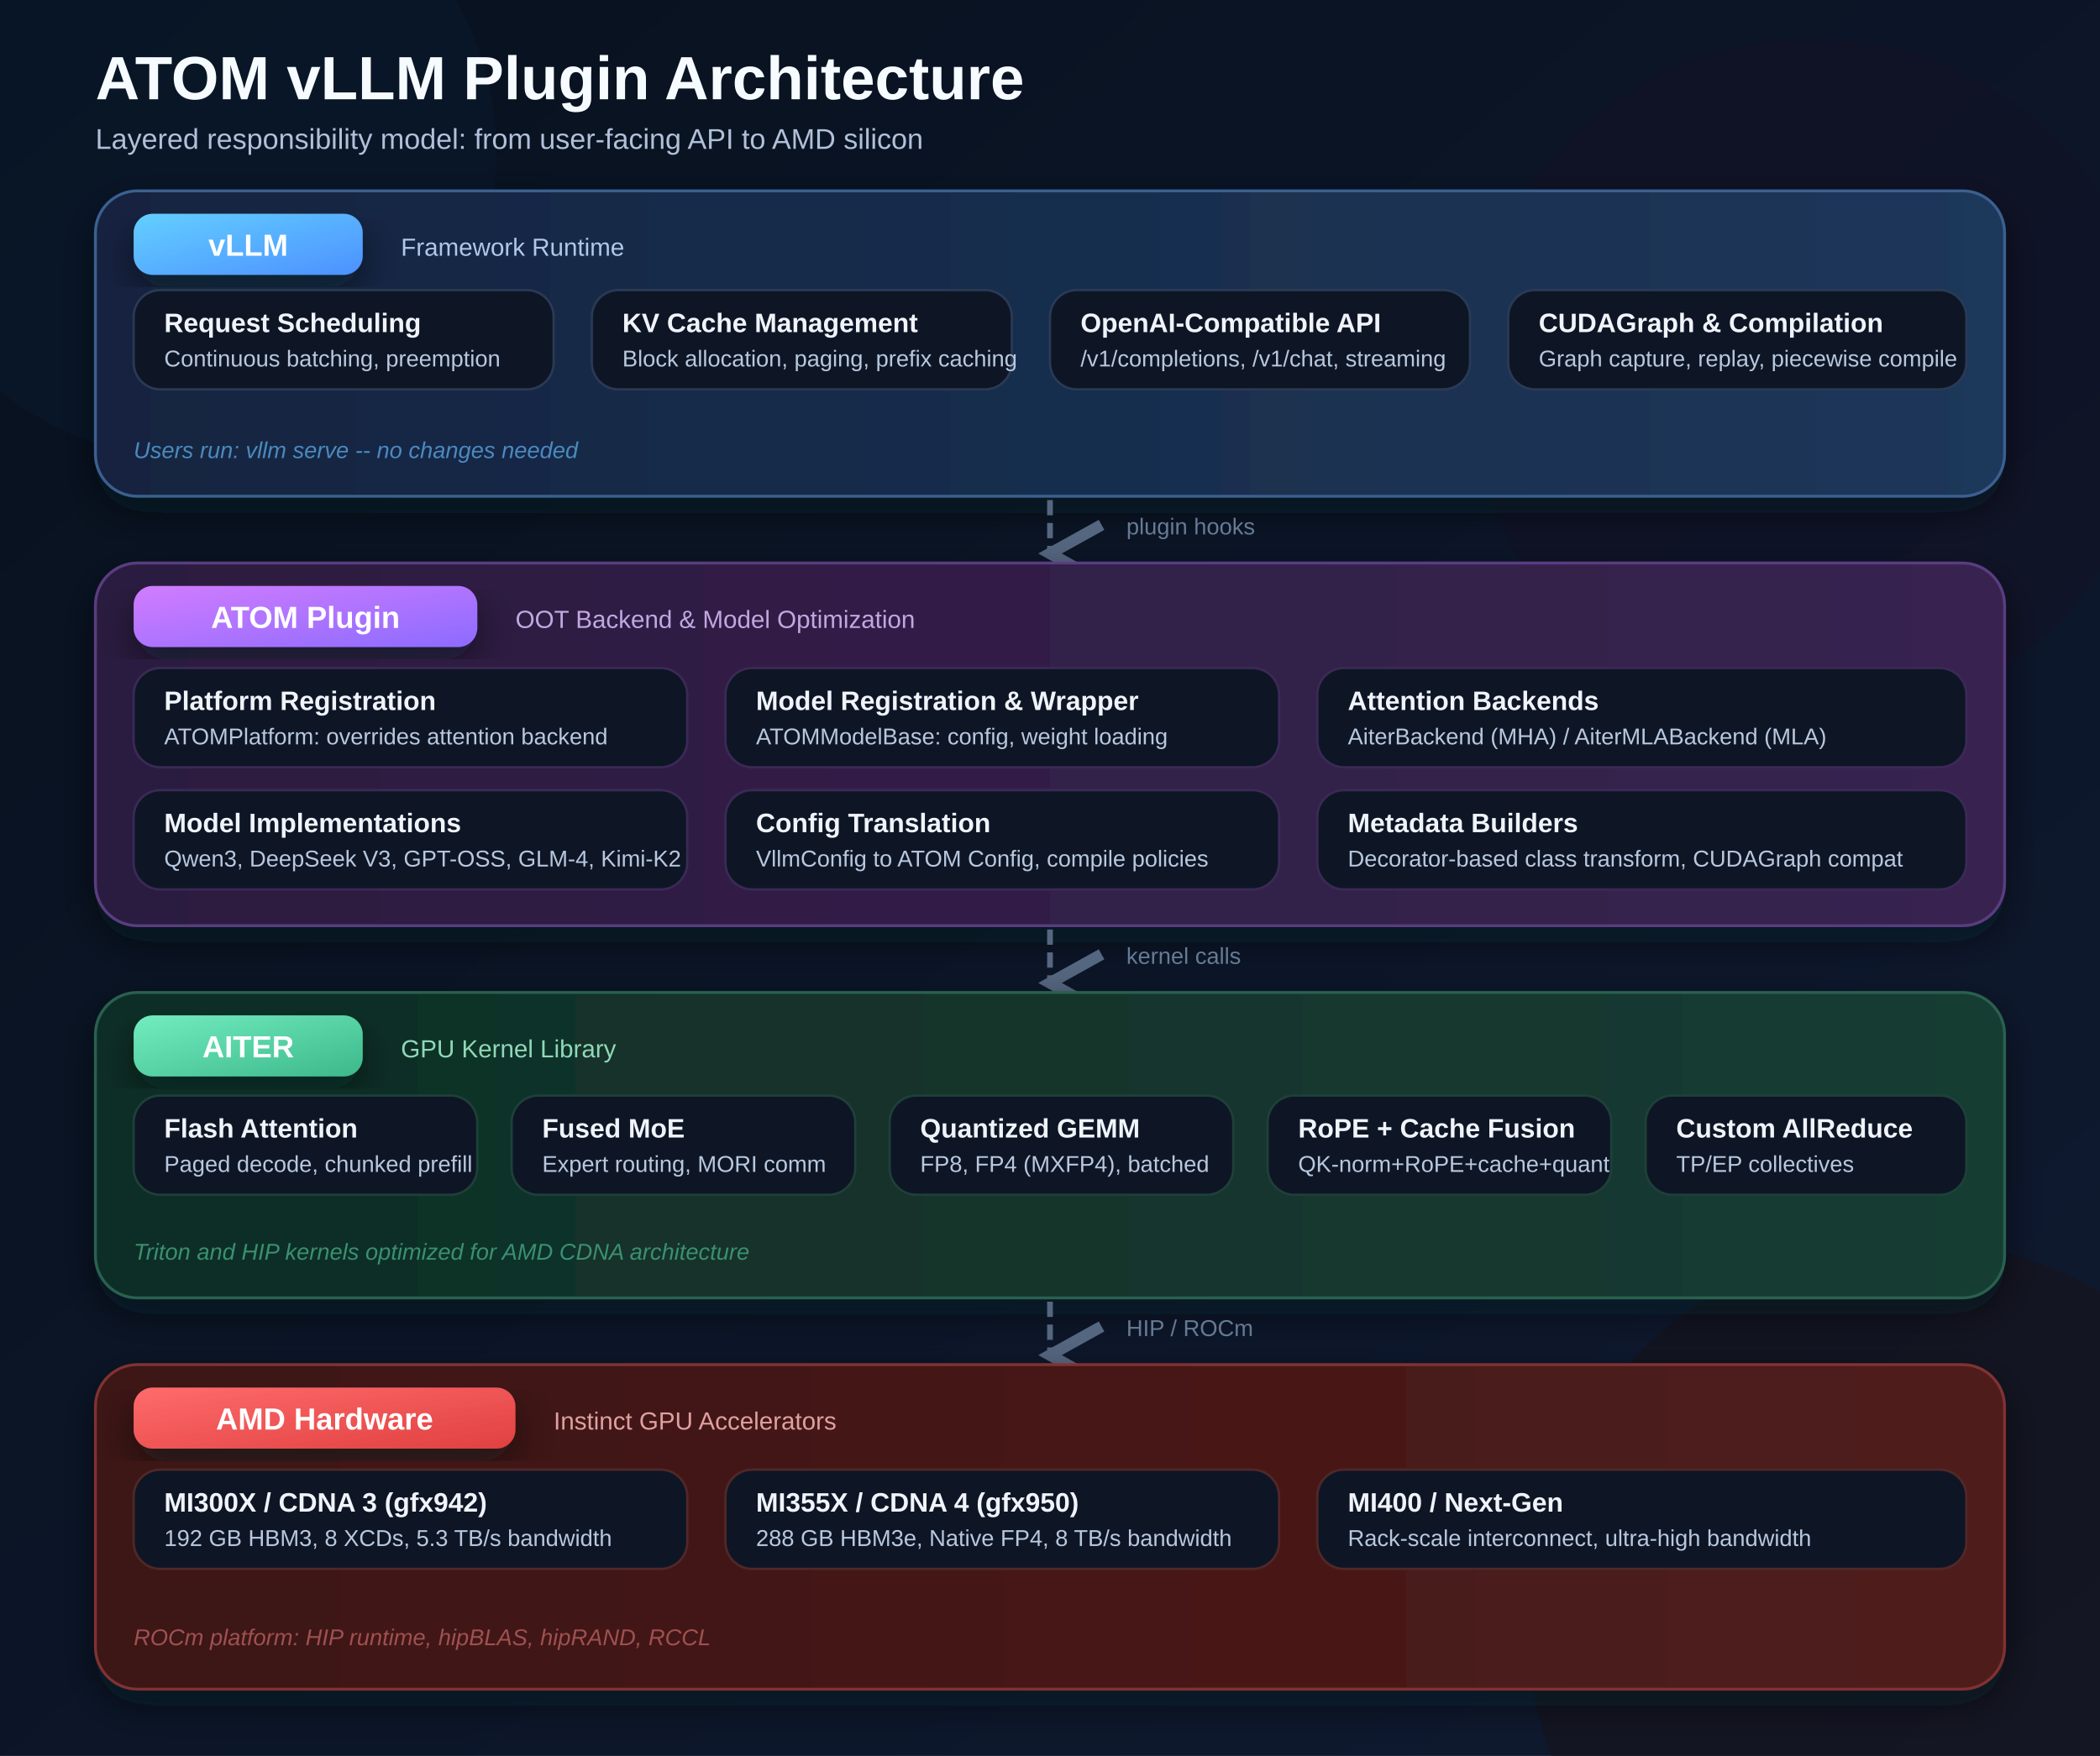
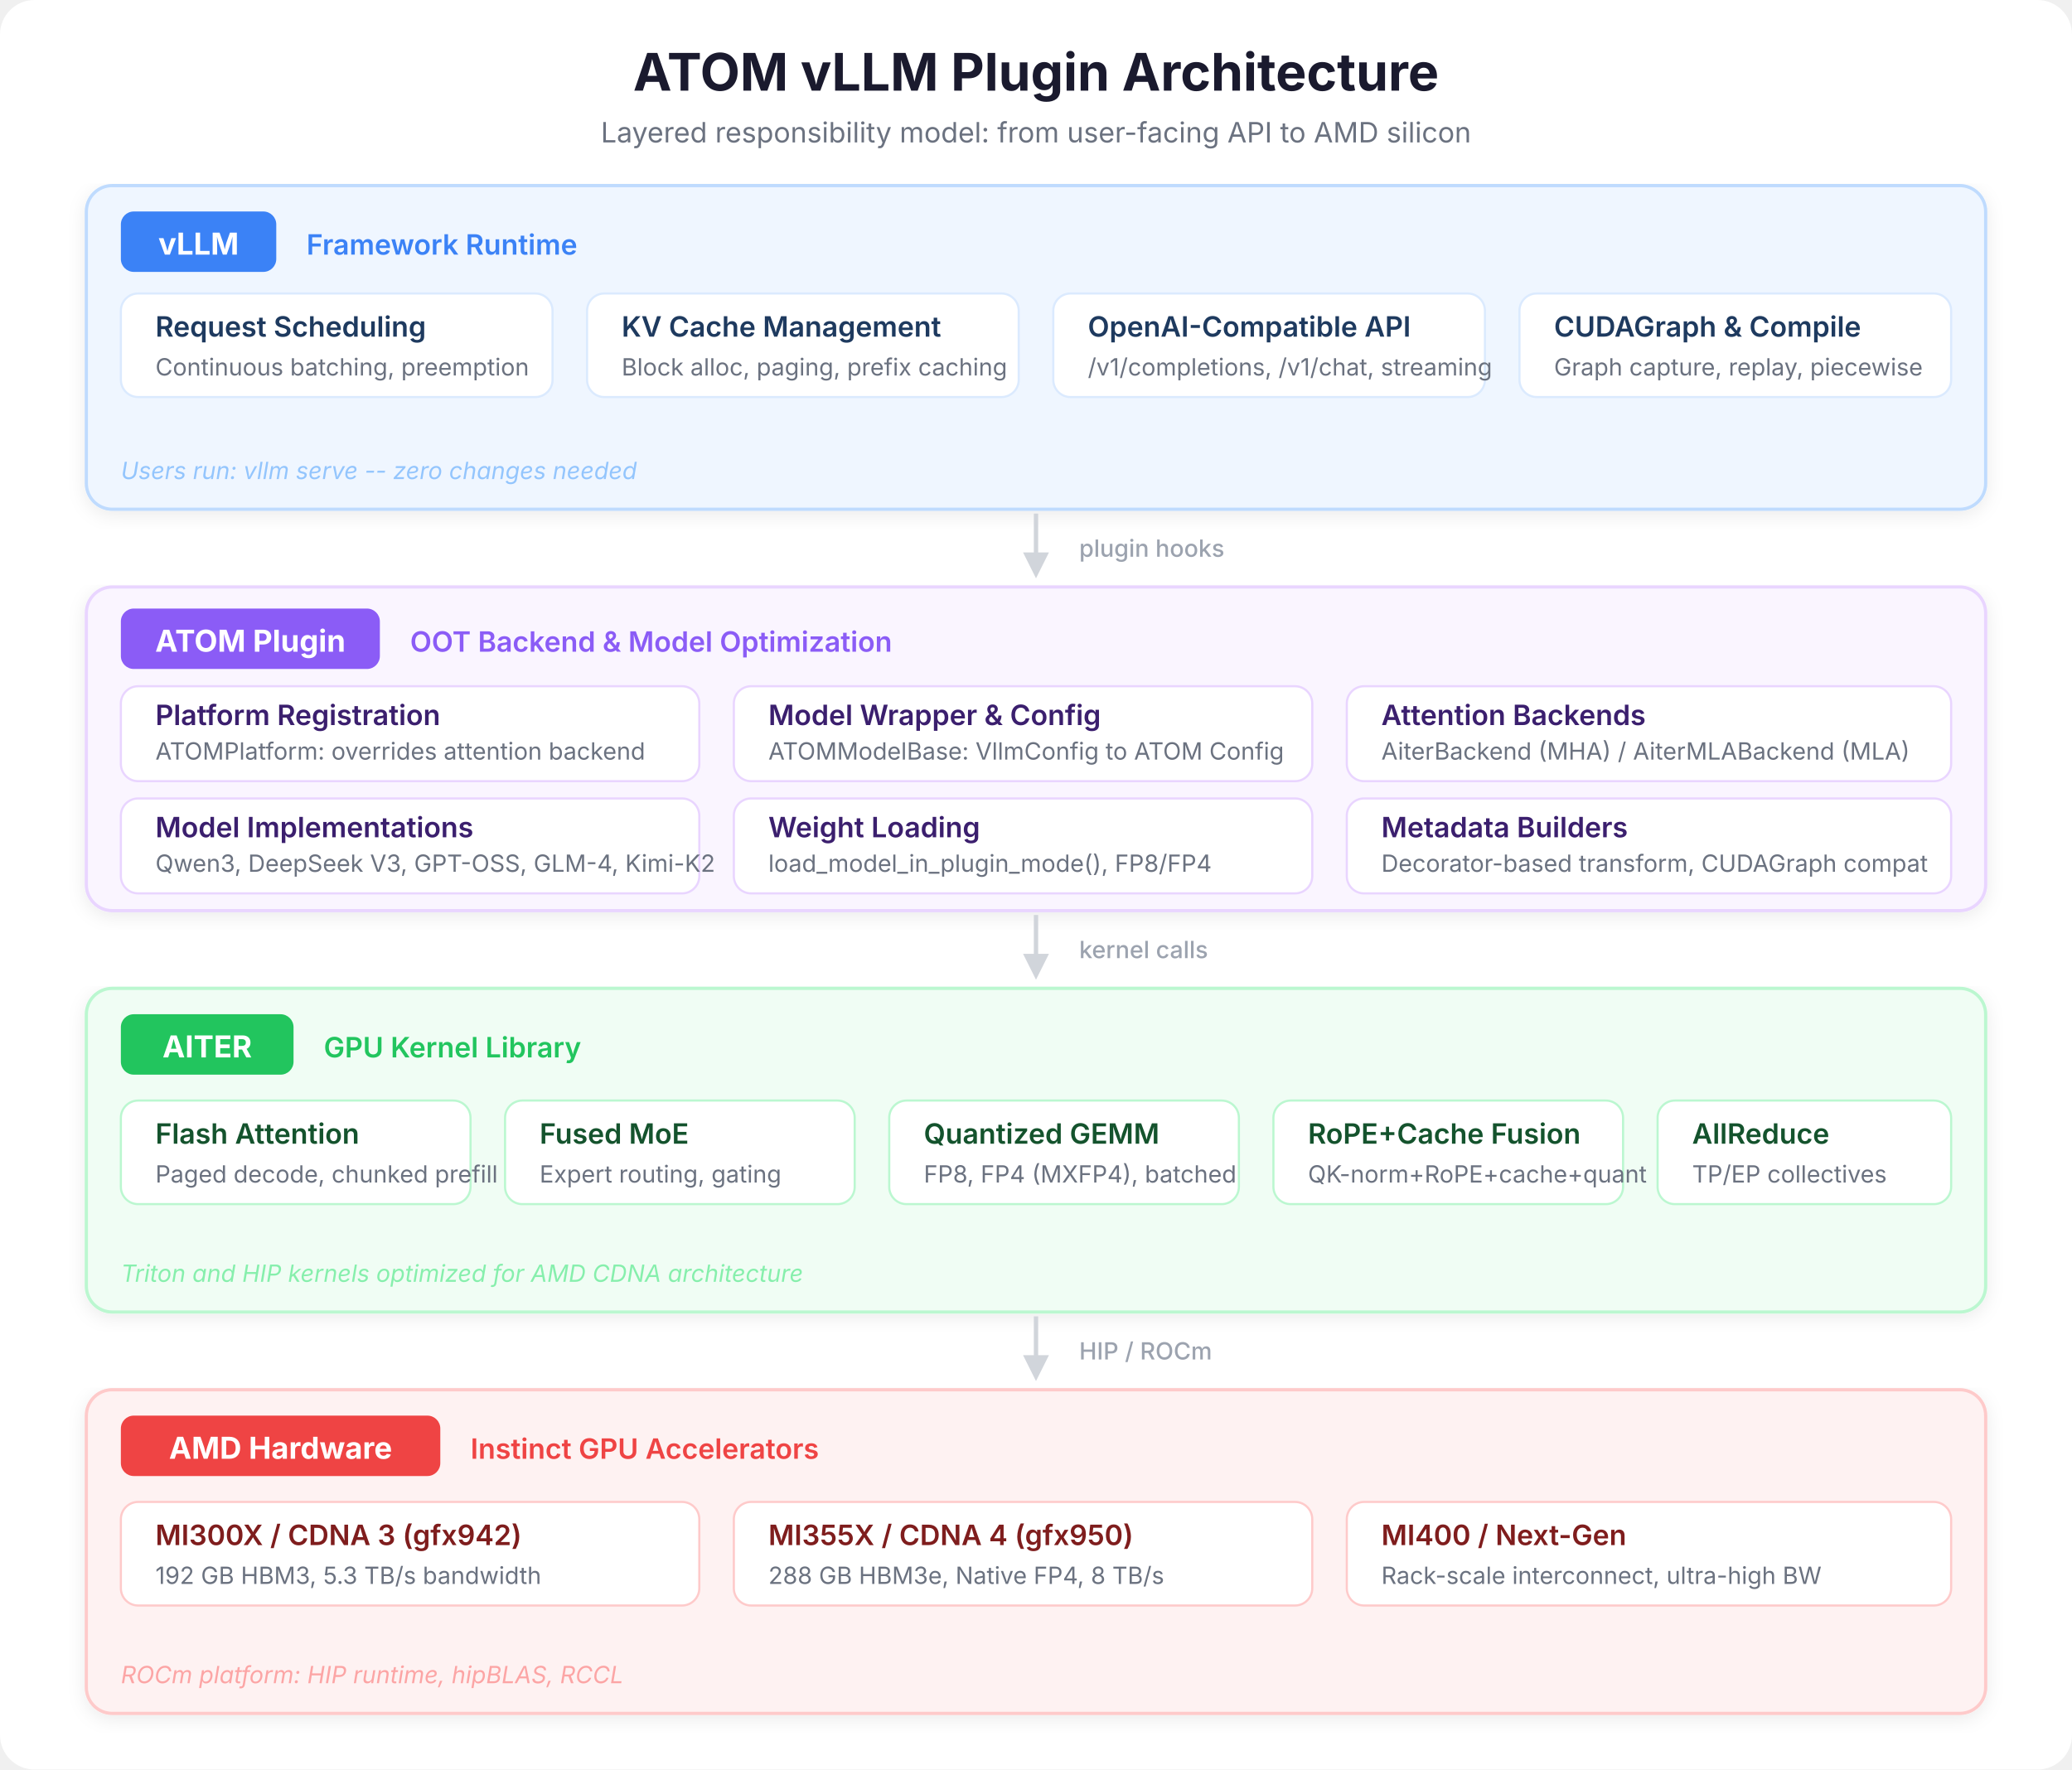
- <svg xmlns="http://www.w3.org/2000/svg" width="1100" height="920" viewBox="0 0 1100 920">
+ <svg xmlns="http://www.w3.org/2000/svg" width="960" height="820" viewBox="0 0 960 820">
  <defs>
-     <linearGradient id="bg" x1="0%" y1="0%" x2="100%" y2="100%">
-       <stop offset="0%" stop-color="#07111e" />
-       <stop offset="100%" stop-color="#101a31" />
-     </linearGradient>
-     <linearGradient id="layerBlue" x1="0%" y1="0%" x2="100%" y2="0%">
-       <stop offset="0%" stop-color="#132440" />
-       <stop offset="100%" stop-color="#1e375a" />
-     </linearGradient>
-     <linearGradient id="layerViolet" x1="0%" y1="0%" x2="100%" y2="0%">
-       <stop offset="0%" stop-color="#2c1c3f" />
-       <stop offset="100%" stop-color="#372350" />
-     </linearGradient>
-     <linearGradient id="layerGreen" x1="0%" y1="0%" x2="100%" y2="0%">
-       <stop offset="0%" stop-color="#102d26" />
-       <stop offset="100%" stop-color="#163c32" />
-     </linearGradient>
-     <linearGradient id="layerRed" x1="0%" y1="0%" x2="100%" y2="0%">
-       <stop offset="0%" stop-color="#3c1414" />
-       <stop offset="100%" stop-color="#501c1c" />
-     </linearGradient>
-     <linearGradient id="hdrBlue" x1="0%" y1="0%" x2="100%" y2="100%">
-       <stop offset="0%" stop-color="#63cfff" />
-       <stop offset="100%" stop-color="#4c91ff" />
-     </linearGradient>
-     <linearGradient id="hdrViolet" x1="0%" y1="0%" x2="100%" y2="100%">
-       <stop offset="0%" stop-color="#d17cff" />
-       <stop offset="100%" stop-color="#8c6bff" />
-     </linearGradient>
-     <linearGradient id="hdrGreen" x1="0%" y1="0%" x2="100%" y2="100%">
-       <stop offset="0%" stop-color="#72edc0" />
-       <stop offset="100%" stop-color="#3db88a" />
-     </linearGradient>
-     <linearGradient id="hdrRed" x1="0%" y1="0%" x2="100%" y2="100%">
-       <stop offset="0%" stop-color="#ff6b6b" />
-       <stop offset="100%" stop-color="#e04040" />
-     </linearGradient>
-     <filter id="sh" x="-20%" y="-20%" width="140%" height="140%">
-       <feDropShadow dx="0" dy="8" stdDeviation="10" flood-color="#020816" flood-opacity="0.5" />
+     <filter id="ds" x="-2%" y="-2%" width="104%" height="108%">
+       <feDropShadow dx="0" dy="2" stdDeviation="4" flood-color="#000000" flood-opacity="0.08" />
    </filter>
-     <marker id="ad" markerWidth="12" markerHeight="12" refX="6" refY="10" orient="auto">
-       <path d="M1,1 L6,10 L11,1" fill="none" stroke="#556680" stroke-width="2" />
-     </marker>
  </defs>
-   <rect width="1100" height="920" fill="url(#bg)" />
-   <circle cx="100" cy="80" r="160" fill="#0a1a2e" opacity="0.5" />
-   <circle cx="1000" cy="850" r="200" fill="#1a0e0e" opacity="0.4" />
-   <circle cx="950" cy="200" r="180" fill="#150e22" opacity="0.4" />
-   <text x="50" y="52" fill="#f6fbff" font-family="Segoe UI, Arial, sans-serif" font-size="32" font-weight="700">ATOM vLLM Plugin Architecture</text>
-   <text x="50" y="78" fill="#b1c0d9" font-family="Segoe UI, Arial, sans-serif" font-size="15" font-weight="500">Layered responsibility model: from user-facing API to AMD silicon</text>
-   <rect x="50" y="100" width="1000" height="160" rx="22" fill="url(#layerBlue)" stroke="#3a6090" stroke-width="1.5" filter="url(#sh)" />
-   <rect x="70" y="112" width="120" height="32" rx="10" fill="url(#hdrBlue)" filter="url(#sh)" />
-   <text x="130" y="134" text-anchor="middle" fill="#ffffff" font-family="Segoe UI, Arial, sans-serif" font-size="16" font-weight="700">vLLM</text>
-   <text x="210" y="134" fill="#b0c8e8" font-family="Segoe UI, Arial, sans-serif" font-size="13" font-weight="500">Framework Runtime</text>
-   <rect x="70" y="152" width="220" height="52" rx="14" fill="#0e1626" stroke="#2a3a55" stroke-width="1.2" />
-   <text x="86" y="174" fill="#f0f4fa" font-family="Segoe UI, Arial, sans-serif" font-size="14" font-weight="700">Request Scheduling</text>
-   <text x="86" y="192" fill="#b8c8de" font-family="Segoe UI, Arial, sans-serif" font-size="12">Continuous batching, preemption</text>
-   <rect x="310" y="152" width="220" height="52" rx="14" fill="#0e1626" stroke="#2a3a55" stroke-width="1.2" />
-   <text x="326" y="174" fill="#f0f4fa" font-family="Segoe UI, Arial, sans-serif" font-size="14" font-weight="700">KV Cache Management</text>
-   <text x="326" y="192" fill="#b8c8de" font-family="Segoe UI, Arial, sans-serif" font-size="12">Block allocation, paging, prefix caching</text>
-   <rect x="550" y="152" width="220" height="52" rx="14" fill="#0e1626" stroke="#2a3a55" stroke-width="1.2" />
-   <text x="566" y="174" fill="#f0f4fa" font-family="Segoe UI, Arial, sans-serif" font-size="14" font-weight="700">OpenAI-Compatible API</text>
-   <text x="566" y="192" fill="#b8c8de" font-family="Segoe UI, Arial, sans-serif" font-size="12">/v1/completions, /v1/chat, streaming</text>
-   <rect x="790" y="152" width="240" height="52" rx="14" fill="#0e1626" stroke="#2a3a55" stroke-width="1.2" />
-   <text x="806" y="174" fill="#f0f4fa" font-family="Segoe UI, Arial, sans-serif" font-size="14" font-weight="700">CUDAGraph &amp; Compilation</text>
-   <text x="806" y="192" fill="#b8c8de" font-family="Segoe UI, Arial, sans-serif" font-size="12">Graph capture, replay, piecewise compile</text>
-   <text x="70" y="240" fill="#4a8abf" font-family="Segoe UI, Arial, sans-serif" font-size="12" font-style="italic">Users run: vllm serve -- no changes needed</text>
-   <line x1="550" y1="262" x2="550" y2="290" stroke="#556680" stroke-width="3" stroke-dasharray="8 4" marker-end="url(#ad)" />
-   <text x="590" y="280" fill="#667a95" font-family="Segoe UI, Arial, sans-serif" font-size="12" font-weight="500">plugin hooks</text>
-   <rect x="50" y="295" width="1000" height="190" rx="22" fill="url(#layerViolet)" stroke="#5a3d80" stroke-width="1.5" filter="url(#sh)" />
-   <rect x="70" y="307" width="180" height="32" rx="10" fill="url(#hdrViolet)" filter="url(#sh)" />
-   <text x="160" y="329" text-anchor="middle" fill="#ffffff" font-family="Segoe UI, Arial, sans-serif" font-size="16" font-weight="700">ATOM Plugin</text>
-   <text x="270" y="329" fill="#c0a8e0" font-family="Segoe UI, Arial, sans-serif" font-size="13" font-weight="500">OOT Backend &amp; Model Optimization</text>
-   <rect x="70" y="350" width="290" height="52" rx="14" fill="#0e1626" stroke="#3a2a55" stroke-width="1.2" />
-   <text x="86" y="372" fill="#f0f4fa" font-family="Segoe UI, Arial, sans-serif" font-size="14" font-weight="700">Platform Registration</text>
-   <text x="86" y="390" fill="#b8c8de" font-family="Segoe UI, Arial, sans-serif" font-size="12">ATOMPlatform: overrides attention backend</text>
-   <rect x="380" y="350" width="290" height="52" rx="14" fill="#0e1626" stroke="#3a2a55" stroke-width="1.2" />
-   <text x="396" y="372" fill="#f0f4fa" font-family="Segoe UI, Arial, sans-serif" font-size="14" font-weight="700">Model Registration &amp; Wrapper</text>
-   <text x="396" y="390" fill="#b8c8de" font-family="Segoe UI, Arial, sans-serif" font-size="12">ATOMModelBase: config, weight loading</text>
-   <rect x="690" y="350" width="340" height="52" rx="14" fill="#0e1626" stroke="#3a2a55" stroke-width="1.2" />
-   <text x="706" y="372" fill="#f0f4fa" font-family="Segoe UI, Arial, sans-serif" font-size="14" font-weight="700">Attention Backends</text>
-   <text x="706" y="390" fill="#b8c8de" font-family="Segoe UI, Arial, sans-serif" font-size="12">AiterBackend (MHA) / AiterMLABackend (MLA)</text>
-   <rect x="70" y="414" width="290" height="52" rx="14" fill="#0e1626" stroke="#3a2a55" stroke-width="1.2" />
-   <text x="86" y="436" fill="#f0f4fa" font-family="Segoe UI, Arial, sans-serif" font-size="14" font-weight="700">Model Implementations</text>
-   <text x="86" y="454" fill="#b8c8de" font-family="Segoe UI, Arial, sans-serif" font-size="12">Qwen3, DeepSeek V3, GPT-OSS, GLM-4, Kimi-K2</text>
-   <rect x="380" y="414" width="290" height="52" rx="14" fill="#0e1626" stroke="#3a2a55" stroke-width="1.2" />
-   <text x="396" y="436" fill="#f0f4fa" font-family="Segoe UI, Arial, sans-serif" font-size="14" font-weight="700">Config Translation</text>
-   <text x="396" y="454" fill="#b8c8de" font-family="Segoe UI, Arial, sans-serif" font-size="12">VllmConfig to ATOM Config, compile policies</text>
-   <rect x="690" y="414" width="340" height="52" rx="14" fill="#0e1626" stroke="#3a2a55" stroke-width="1.2" />
-   <text x="706" y="436" fill="#f0f4fa" font-family="Segoe UI, Arial, sans-serif" font-size="14" font-weight="700">Metadata Builders</text>
-   <text x="706" y="454" fill="#b8c8de" font-family="Segoe UI, Arial, sans-serif" font-size="12">Decorator-based class transform, CUDAGraph compat</text>
-   <line x1="550" y1="487" x2="550" y2="515" stroke="#556680" stroke-width="3" stroke-dasharray="8 4" marker-end="url(#ad)" />
-   <text x="590" y="505" fill="#667a95" font-family="Segoe UI, Arial, sans-serif" font-size="12" font-weight="500">kernel calls</text>
-   <rect x="50" y="520" width="1000" height="160" rx="22" fill="url(#layerGreen)" stroke="#2a6050" stroke-width="1.5" filter="url(#sh)" />
-   <rect x="70" y="532" width="120" height="32" rx="10" fill="url(#hdrGreen)" filter="url(#sh)" />
-   <text x="130" y="554" text-anchor="middle" fill="#ffffff" font-family="Segoe UI, Arial, sans-serif" font-size="16" font-weight="700">AITER</text>
-   <text x="210" y="554" fill="#90d8b8" font-family="Segoe UI, Arial, sans-serif" font-size="13" font-weight="500">GPU Kernel Library</text>
-   <rect x="70" y="574" width="180" height="52" rx="14" fill="#0e1626" stroke="#1e4038" stroke-width="1.2" />
-   <text x="86" y="596" fill="#f0f4fa" font-family="Segoe UI, Arial, sans-serif" font-size="14" font-weight="700">Flash Attention</text>
-   <text x="86" y="614" fill="#b8c8de" font-family="Segoe UI, Arial, sans-serif" font-size="12">Paged decode, chunked prefill</text>
-   <rect x="268" y="574" width="180" height="52" rx="14" fill="#0e1626" stroke="#1e4038" stroke-width="1.2" />
-   <text x="284" y="596" fill="#f0f4fa" font-family="Segoe UI, Arial, sans-serif" font-size="14" font-weight="700">Fused MoE</text>
-   <text x="284" y="614" fill="#b8c8de" font-family="Segoe UI, Arial, sans-serif" font-size="12">Expert routing, MORI comm</text>
-   <rect x="466" y="574" width="180" height="52" rx="14" fill="#0e1626" stroke="#1e4038" stroke-width="1.2" />
-   <text x="482" y="596" fill="#f0f4fa" font-family="Segoe UI, Arial, sans-serif" font-size="14" font-weight="700">Quantized GEMM</text>
-   <text x="482" y="614" fill="#b8c8de" font-family="Segoe UI, Arial, sans-serif" font-size="12">FP8, FP4 (MXFP4), batched</text>
-   <rect x="664" y="574" width="180" height="52" rx="14" fill="#0e1626" stroke="#1e4038" stroke-width="1.2" />
-   <text x="680" y="596" fill="#f0f4fa" font-family="Segoe UI, Arial, sans-serif" font-size="14" font-weight="700">RoPE + Cache Fusion</text>
-   <text x="680" y="614" fill="#b8c8de" font-family="Segoe UI, Arial, sans-serif" font-size="12">QK-norm+RoPE+cache+quant</text>
-   <rect x="862" y="574" width="168" height="52" rx="14" fill="#0e1626" stroke="#1e4038" stroke-width="1.2" />
-   <text x="878" y="596" fill="#f0f4fa" font-family="Segoe UI, Arial, sans-serif" font-size="14" font-weight="700">Custom AllReduce</text>
-   <text x="878" y="614" fill="#b8c8de" font-family="Segoe UI, Arial, sans-serif" font-size="12">TP/EP collectives</text>
-   <text x="70" y="660" fill="#3a9070" font-family="Segoe UI, Arial, sans-serif" font-size="12" font-style="italic">Triton and HIP kernels optimized for AMD CDNA architecture</text>
-   <line x1="550" y1="682" x2="550" y2="710" stroke="#556680" stroke-width="3" stroke-dasharray="8 4" marker-end="url(#ad)" />
-   <text x="590" y="700" fill="#667a95" font-family="Segoe UI, Arial, sans-serif" font-size="12" font-weight="500">HIP / ROCm</text>
-   <rect x="50" y="715" width="1000" height="170" rx="22" fill="url(#layerRed)" stroke="#803030" stroke-width="1.5" filter="url(#sh)" />
-   <rect x="70" y="727" width="200" height="32" rx="10" fill="url(#hdrRed)" filter="url(#sh)" />
-   <text x="170" y="749" text-anchor="middle" fill="#ffffff" font-family="Segoe UI, Arial, sans-serif" font-size="16" font-weight="700">AMD Hardware</text>
-   <text x="290" y="749" fill="#e0a0a0" font-family="Segoe UI, Arial, sans-serif" font-size="13" font-weight="500">Instinct GPU Accelerators</text>
-   <rect x="70" y="770" width="290" height="52" rx="14" fill="#0e1626" stroke="#502828" stroke-width="1.2" />
-   <text x="86" y="792" fill="#f0f4fa" font-family="Segoe UI, Arial, sans-serif" font-size="14" font-weight="700">MI300X / CDNA 3 (gfx942)</text>
-   <text x="86" y="810" fill="#b8c8de" font-family="Segoe UI, Arial, sans-serif" font-size="12">192 GB HBM3, 8 XCDs, 5.3 TB/s bandwidth</text>
-   <rect x="380" y="770" width="290" height="52" rx="14" fill="#0e1626" stroke="#502828" stroke-width="1.2" />
-   <text x="396" y="792" fill="#f0f4fa" font-family="Segoe UI, Arial, sans-serif" font-size="14" font-weight="700">MI355X / CDNA 4 (gfx950)</text>
-   <text x="396" y="810" fill="#b8c8de" font-family="Segoe UI, Arial, sans-serif" font-size="12">288 GB HBM3e, Native FP4, 8 TB/s bandwidth</text>
-   <rect x="690" y="770" width="340" height="52" rx="14" fill="#0e1626" stroke="#502828" stroke-width="1.2" />
-   <text x="706" y="792" fill="#f0f4fa" font-family="Segoe UI, Arial, sans-serif" font-size="14" font-weight="700">MI400 / Next-Gen</text>
-   <text x="706" y="810" fill="#b8c8de" font-family="Segoe UI, Arial, sans-serif" font-size="12">Rack-scale interconnect, ultra-high bandwidth</text>
-   <text x="70" y="862" fill="#a05050" font-family="Segoe UI, Arial, sans-serif" font-size="12" font-style="italic">ROCm platform: HIP runtime, hipBLAS, hipRAND, RCCL</text>
+   <rect width="960" height="820" rx="16" fill="#ffffff" />
+   <text x="480" y="42" text-anchor="middle" fill="#1a1a2e" font-family="Inter, Segoe UI, Arial, sans-serif" font-size="24" font-weight="700">ATOM vLLM Plugin Architecture</text>
+   <text x="480" y="66" text-anchor="middle" fill="#6b7280" font-family="Inter, Segoe UI, Arial, sans-serif" font-size="13" font-weight="400">Layered responsibility model: from user-facing API to AMD silicon</text>
+   <rect x="40" y="86" width="880" height="150" rx="12" fill="#eff6ff" stroke="#bfdbfe" stroke-width="1.5" filter="url(#ds)" />
+   <rect x="56" y="98" width="72" height="28" rx="6" fill="#3b82f6" />
+   <text x="92" y="118" text-anchor="middle" fill="#ffffff" font-family="Inter, Segoe UI, Arial, sans-serif" font-size="14" font-weight="700">vLLM</text>
+   <text x="142" y="118" fill="#3b82f6" font-family="Inter, Segoe UI, Arial, sans-serif" font-size="13" font-weight="600">Framework Runtime</text>
+   <rect x="56" y="136" width="200" height="48" rx="8" fill="#ffffff" stroke="#dbeafe" stroke-width="1" />
+   <text x="72" y="156" fill="#1e3a5f" font-family="Inter, Segoe UI, Arial, sans-serif" font-size="13" font-weight="600">Request Scheduling</text>
+   <text x="72" y="174" fill="#6b7280" font-family="Inter, Segoe UI, Arial, sans-serif" font-size="11">Continuous batching, preemption</text>
+   <rect x="272" y="136" width="200" height="48" rx="8" fill="#ffffff" stroke="#dbeafe" stroke-width="1" />
+   <text x="288" y="156" fill="#1e3a5f" font-family="Inter, Segoe UI, Arial, sans-serif" font-size="13" font-weight="600">KV Cache Management</text>
+   <text x="288" y="174" fill="#6b7280" font-family="Inter, Segoe UI, Arial, sans-serif" font-size="11">Block alloc, paging, prefix caching</text>
+   <rect x="488" y="136" width="200" height="48" rx="8" fill="#ffffff" stroke="#dbeafe" stroke-width="1" />
+   <text x="504" y="156" fill="#1e3a5f" font-family="Inter, Segoe UI, Arial, sans-serif" font-size="13" font-weight="600">OpenAI-Compatible API</text>
+   <text x="504" y="174" fill="#6b7280" font-family="Inter, Segoe UI, Arial, sans-serif" font-size="11">/v1/completions, /v1/chat, streaming</text>
+   <rect x="704" y="136" width="200" height="48" rx="8" fill="#ffffff" stroke="#dbeafe" stroke-width="1" />
+   <text x="720" y="156" fill="#1e3a5f" font-family="Inter, Segoe UI, Arial, sans-serif" font-size="13" font-weight="600">CUDAGraph &amp; Compile</text>
+   <text x="720" y="174" fill="#6b7280" font-family="Inter, Segoe UI, Arial, sans-serif" font-size="11">Graph capture, replay, piecewise</text>
+   <text x="56" y="222" fill="#93c5fd" font-family="Inter, Segoe UI, Arial, sans-serif" font-size="11" font-style="italic">Users run: vllm serve -- zero changes needed</text>
+   <line x1="480" y1="238" x2="480" y2="260" stroke="#d1d5db" stroke-width="2" />
+   <polygon points="474,256 480,268 486,256" fill="#d1d5db" />
+   <text x="500" y="258" fill="#9ca3af" font-family="Inter, Segoe UI, Arial, sans-serif" font-size="11" font-weight="500">plugin hooks</text>
+   <rect x="40" y="272" width="880" height="150" rx="12" fill="#faf5ff" stroke="#e9d5ff" stroke-width="1.5" filter="url(#ds)" />
+   <rect x="56" y="282" width="120" height="28" rx="6" fill="#8b5cf6" />
+   <text x="116" y="302" text-anchor="middle" fill="#ffffff" font-family="Inter, Segoe UI, Arial, sans-serif" font-size="14" font-weight="700">ATOM Plugin</text>
+   <text x="190" y="302" fill="#8b5cf6" font-family="Inter, Segoe UI, Arial, sans-serif" font-size="13" font-weight="600">OOT Backend &amp; Model Optimization</text>
+   <rect x="56" y="318" width="268" height="44" rx="8" fill="#ffffff" stroke="#e9d5ff" stroke-width="1" />
+   <text x="72" y="336" fill="#3b1f6e" font-family="Inter, Segoe UI, Arial, sans-serif" font-size="13" font-weight="600">Platform Registration</text>
+   <text x="72" y="352" fill="#6b7280" font-family="Inter, Segoe UI, Arial, sans-serif" font-size="11">ATOMPlatform: overrides attention backend</text>
+   <rect x="340" y="318" width="268" height="44" rx="8" fill="#ffffff" stroke="#e9d5ff" stroke-width="1" />
+   <text x="356" y="336" fill="#3b1f6e" font-family="Inter, Segoe UI, Arial, sans-serif" font-size="13" font-weight="600">Model Wrapper &amp; Config</text>
+   <text x="356" y="352" fill="#6b7280" font-family="Inter, Segoe UI, Arial, sans-serif" font-size="11">ATOMModelBase: VllmConfig to ATOM Config</text>
+   <rect x="624" y="318" width="280" height="44" rx="8" fill="#ffffff" stroke="#e9d5ff" stroke-width="1" />
+   <text x="640" y="336" fill="#3b1f6e" font-family="Inter, Segoe UI, Arial, sans-serif" font-size="13" font-weight="600">Attention Backends</text>
+   <text x="640" y="352" fill="#6b7280" font-family="Inter, Segoe UI, Arial, sans-serif" font-size="11">AiterBackend (MHA) / AiterMLABackend (MLA)</text>
+   <rect x="56" y="370" width="268" height="44" rx="8" fill="#ffffff" stroke="#e9d5ff" stroke-width="1" />
+   <text x="72" y="388" fill="#3b1f6e" font-family="Inter, Segoe UI, Arial, sans-serif" font-size="13" font-weight="600">Model Implementations</text>
+   <text x="72" y="404" fill="#6b7280" font-family="Inter, Segoe UI, Arial, sans-serif" font-size="11">Qwen3, DeepSeek V3, GPT-OSS, GLM-4, Kimi-K2</text>
+   <rect x="340" y="370" width="268" height="44" rx="8" fill="#ffffff" stroke="#e9d5ff" stroke-width="1" />
+   <text x="356" y="388" fill="#3b1f6e" font-family="Inter, Segoe UI, Arial, sans-serif" font-size="13" font-weight="600">Weight Loading</text>
+   <text x="356" y="404" fill="#6b7280" font-family="Inter, Segoe UI, Arial, sans-serif" font-size="11">load_model_in_plugin_mode(), FP8/FP4</text>
+   <rect x="624" y="370" width="280" height="44" rx="8" fill="#ffffff" stroke="#e9d5ff" stroke-width="1" />
+   <text x="640" y="388" fill="#3b1f6e" font-family="Inter, Segoe UI, Arial, sans-serif" font-size="13" font-weight="600">Metadata Builders</text>
+   <text x="640" y="404" fill="#6b7280" font-family="Inter, Segoe UI, Arial, sans-serif" font-size="11">Decorator-based transform, CUDAGraph compat</text>
+   <line x1="480" y1="424" x2="480" y2="446" stroke="#d1d5db" stroke-width="2" />
+   <polygon points="474,442 480,454 486,442" fill="#d1d5db" />
+   <text x="500" y="444" fill="#9ca3af" font-family="Inter, Segoe UI, Arial, sans-serif" font-size="11" font-weight="500">kernel calls</text>
+   <rect x="40" y="458" width="880" height="150" rx="12" fill="#f0fdf4" stroke="#bbf7d0" stroke-width="1.5" filter="url(#ds)" />
+   <rect x="56" y="470" width="80" height="28" rx="6" fill="#22c55e" />
+   <text x="96" y="490" text-anchor="middle" fill="#ffffff" font-family="Inter, Segoe UI, Arial, sans-serif" font-size="14" font-weight="700">AITER</text>
+   <text x="150" y="490" fill="#22c55e" font-family="Inter, Segoe UI, Arial, sans-serif" font-size="13" font-weight="600">GPU Kernel Library</text>
+   <rect x="56" y="510" width="162" height="48" rx="8" fill="#ffffff" stroke="#bbf7d0" stroke-width="1" />
+   <text x="72" y="530" fill="#14532d" font-family="Inter, Segoe UI, Arial, sans-serif" font-size="13" font-weight="600">Flash Attention</text>
+   <text x="72" y="548" fill="#6b7280" font-family="Inter, Segoe UI, Arial, sans-serif" font-size="11">Paged decode, chunked prefill</text>
+   <rect x="234" y="510" width="162" height="48" rx="8" fill="#ffffff" stroke="#bbf7d0" stroke-width="1" />
+   <text x="250" y="530" fill="#14532d" font-family="Inter, Segoe UI, Arial, sans-serif" font-size="13" font-weight="600">Fused MoE</text>
+   <text x="250" y="548" fill="#6b7280" font-family="Inter, Segoe UI, Arial, sans-serif" font-size="11">Expert routing, gating</text>
+   <rect x="412" y="510" width="162" height="48" rx="8" fill="#ffffff" stroke="#bbf7d0" stroke-width="1" />
+   <text x="428" y="530" fill="#14532d" font-family="Inter, Segoe UI, Arial, sans-serif" font-size="13" font-weight="600">Quantized GEMM</text>
+   <text x="428" y="548" fill="#6b7280" font-family="Inter, Segoe UI, Arial, sans-serif" font-size="11">FP8, FP4 (MXFP4), batched</text>
+   <rect x="590" y="510" width="162" height="48" rx="8" fill="#ffffff" stroke="#bbf7d0" stroke-width="1" />
+   <text x="606" y="530" fill="#14532d" font-family="Inter, Segoe UI, Arial, sans-serif" font-size="13" font-weight="600">RoPE+Cache Fusion</text>
+   <text x="606" y="548" fill="#6b7280" font-family="Inter, Segoe UI, Arial, sans-serif" font-size="11">QK-norm+RoPE+cache+quant</text>
+   <rect x="768" y="510" width="136" height="48" rx="8" fill="#ffffff" stroke="#bbf7d0" stroke-width="1" />
+   <text x="784" y="530" fill="#14532d" font-family="Inter, Segoe UI, Arial, sans-serif" font-size="13" font-weight="600">AllReduce</text>
+   <text x="784" y="548" fill="#6b7280" font-family="Inter, Segoe UI, Arial, sans-serif" font-size="11">TP/EP collectives</text>
+   <text x="56" y="594" fill="#86efac" font-family="Inter, Segoe UI, Arial, sans-serif" font-size="11" font-style="italic">Triton and HIP kernels optimized for AMD CDNA architecture</text>
+   <line x1="480" y1="610" x2="480" y2="632" stroke="#d1d5db" stroke-width="2" />
+   <polygon points="474,628 480,640 486,628" fill="#d1d5db" />
+   <text x="500" y="630" fill="#9ca3af" font-family="Inter, Segoe UI, Arial, sans-serif" font-size="11" font-weight="500">HIP / ROCm</text>
+   <rect x="40" y="644" width="880" height="150" rx="12" fill="#fef2f2" stroke="#fecaca" stroke-width="1.5" filter="url(#ds)" />
+   <rect x="56" y="656" width="148" height="28" rx="6" fill="#ef4444" />
+   <text x="130" y="676" text-anchor="middle" fill="#ffffff" font-family="Inter, Segoe UI, Arial, sans-serif" font-size="14" font-weight="700">AMD Hardware</text>
+   <text x="218" y="676" fill="#ef4444" font-family="Inter, Segoe UI, Arial, sans-serif" font-size="13" font-weight="600">Instinct GPU Accelerators</text>
+   <rect x="56" y="696" width="268" height="48" rx="8" fill="#ffffff" stroke="#fecaca" stroke-width="1" />
+   <text x="72" y="716" fill="#7f1d1d" font-family="Inter, Segoe UI, Arial, sans-serif" font-size="13" font-weight="600">MI300X / CDNA 3 (gfx942)</text>
+   <text x="72" y="734" fill="#6b7280" font-family="Inter, Segoe UI, Arial, sans-serif" font-size="11">192 GB HBM3, 5.3 TB/s bandwidth</text>
+   <rect x="340" y="696" width="268" height="48" rx="8" fill="#ffffff" stroke="#fecaca" stroke-width="1" />
+   <text x="356" y="716" fill="#7f1d1d" font-family="Inter, Segoe UI, Arial, sans-serif" font-size="13" font-weight="600">MI355X / CDNA 4 (gfx950)</text>
+   <text x="356" y="734" fill="#6b7280" font-family="Inter, Segoe UI, Arial, sans-serif" font-size="11">288 GB HBM3e, Native FP4, 8 TB/s</text>
+   <rect x="624" y="696" width="280" height="48" rx="8" fill="#ffffff" stroke="#fecaca" stroke-width="1" />
+   <text x="640" y="716" fill="#7f1d1d" font-family="Inter, Segoe UI, Arial, sans-serif" font-size="13" font-weight="600">MI400 / Next-Gen</text>
+   <text x="640" y="734" fill="#6b7280" font-family="Inter, Segoe UI, Arial, sans-serif" font-size="11">Rack-scale interconnect, ultra-high BW</text>
+   <text x="56" y="780" fill="#fca5a5" font-family="Inter, Segoe UI, Arial, sans-serif" font-size="11" font-style="italic">ROCm platform: HIP runtime, hipBLAS, RCCL</text>
</svg>
